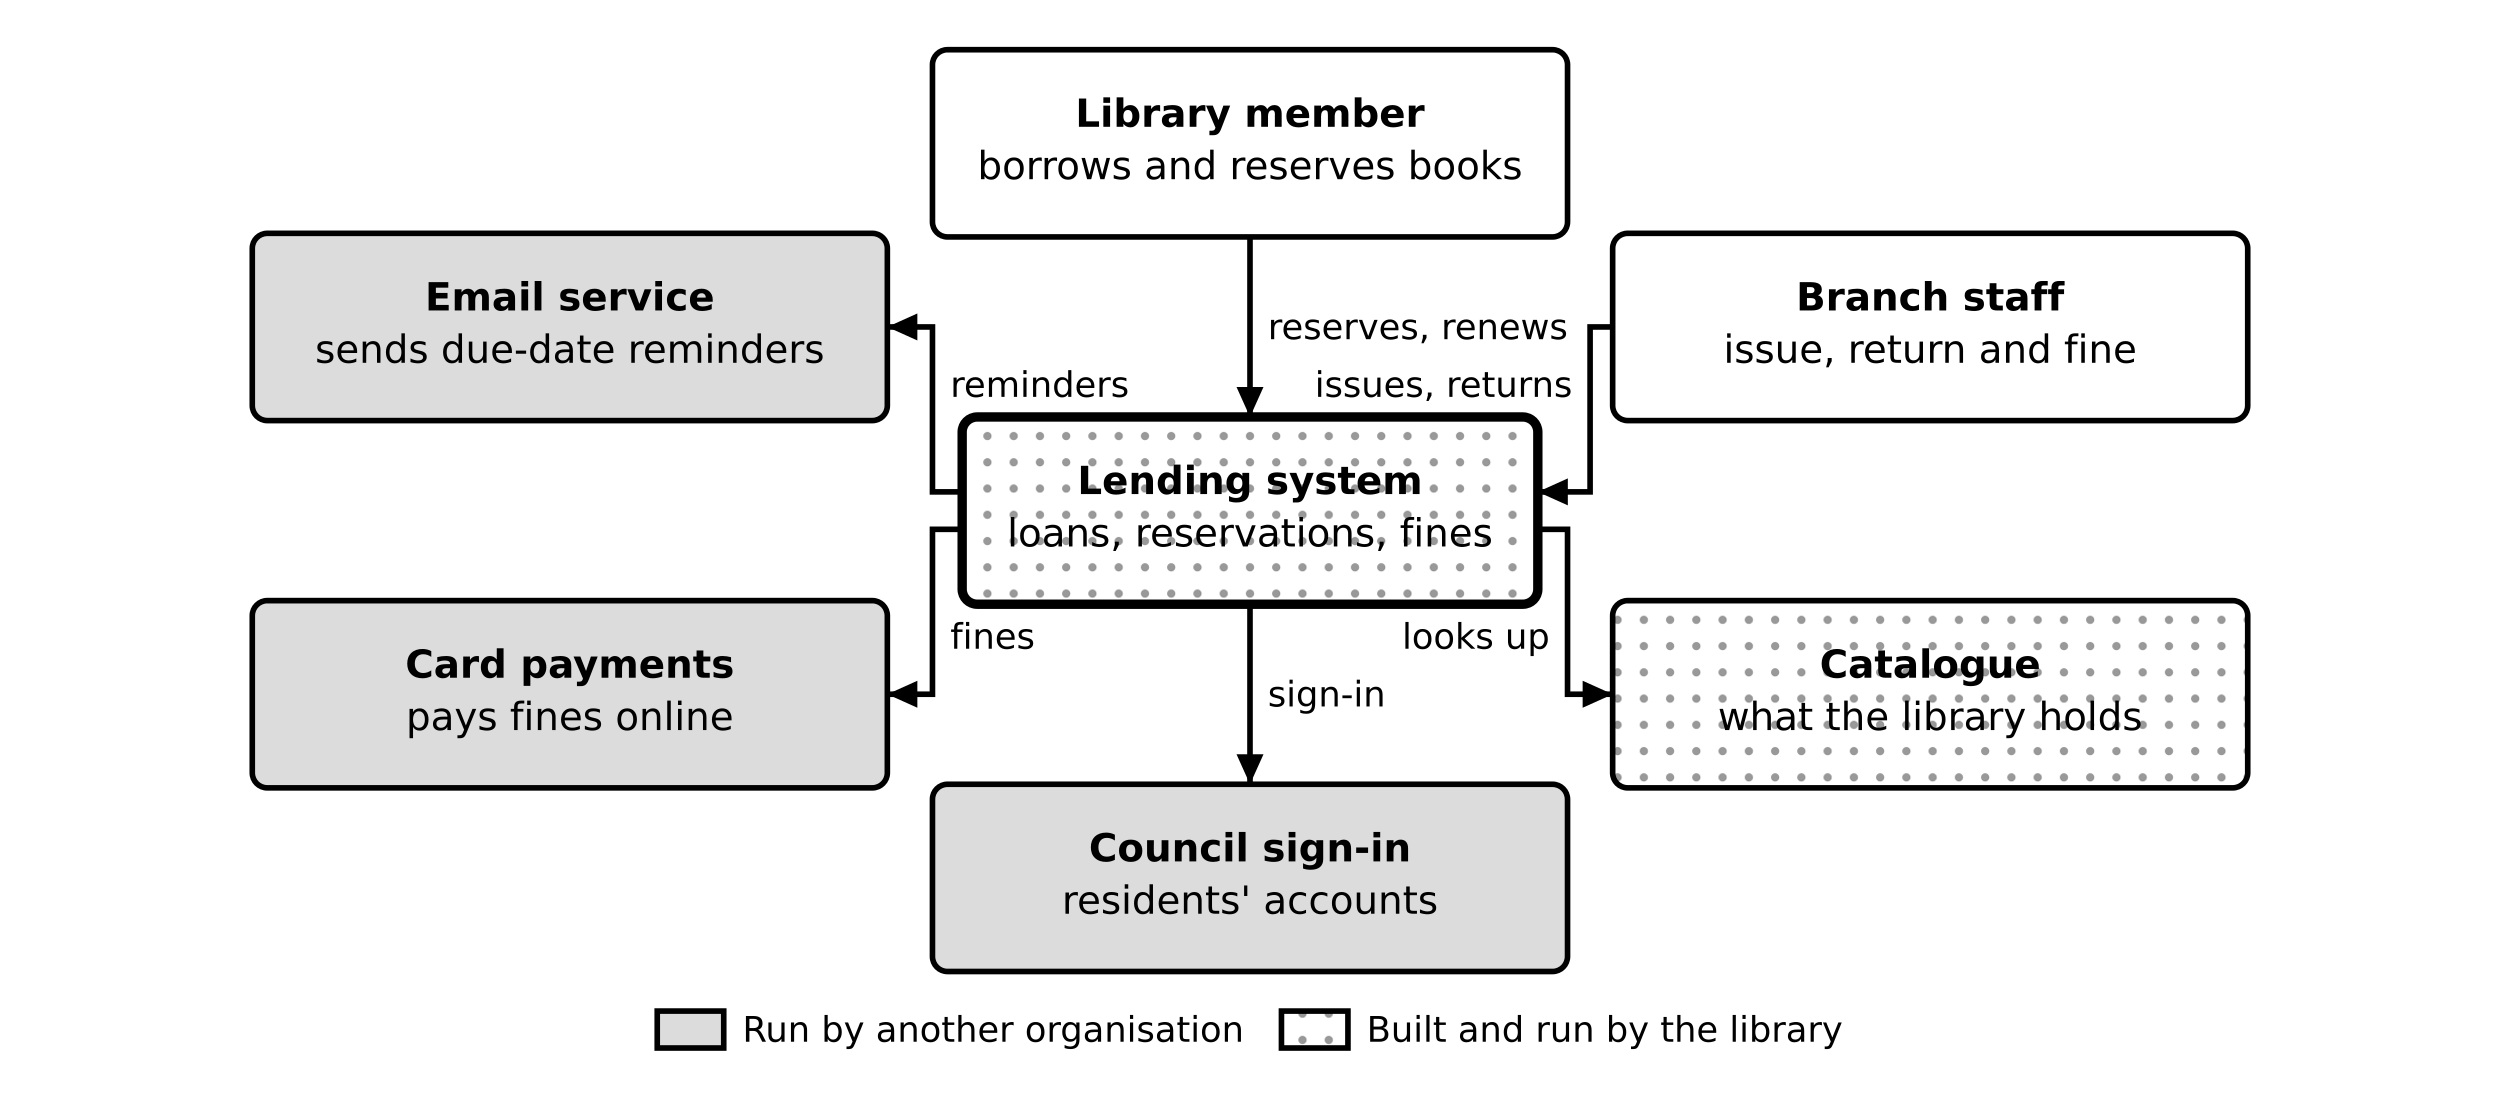
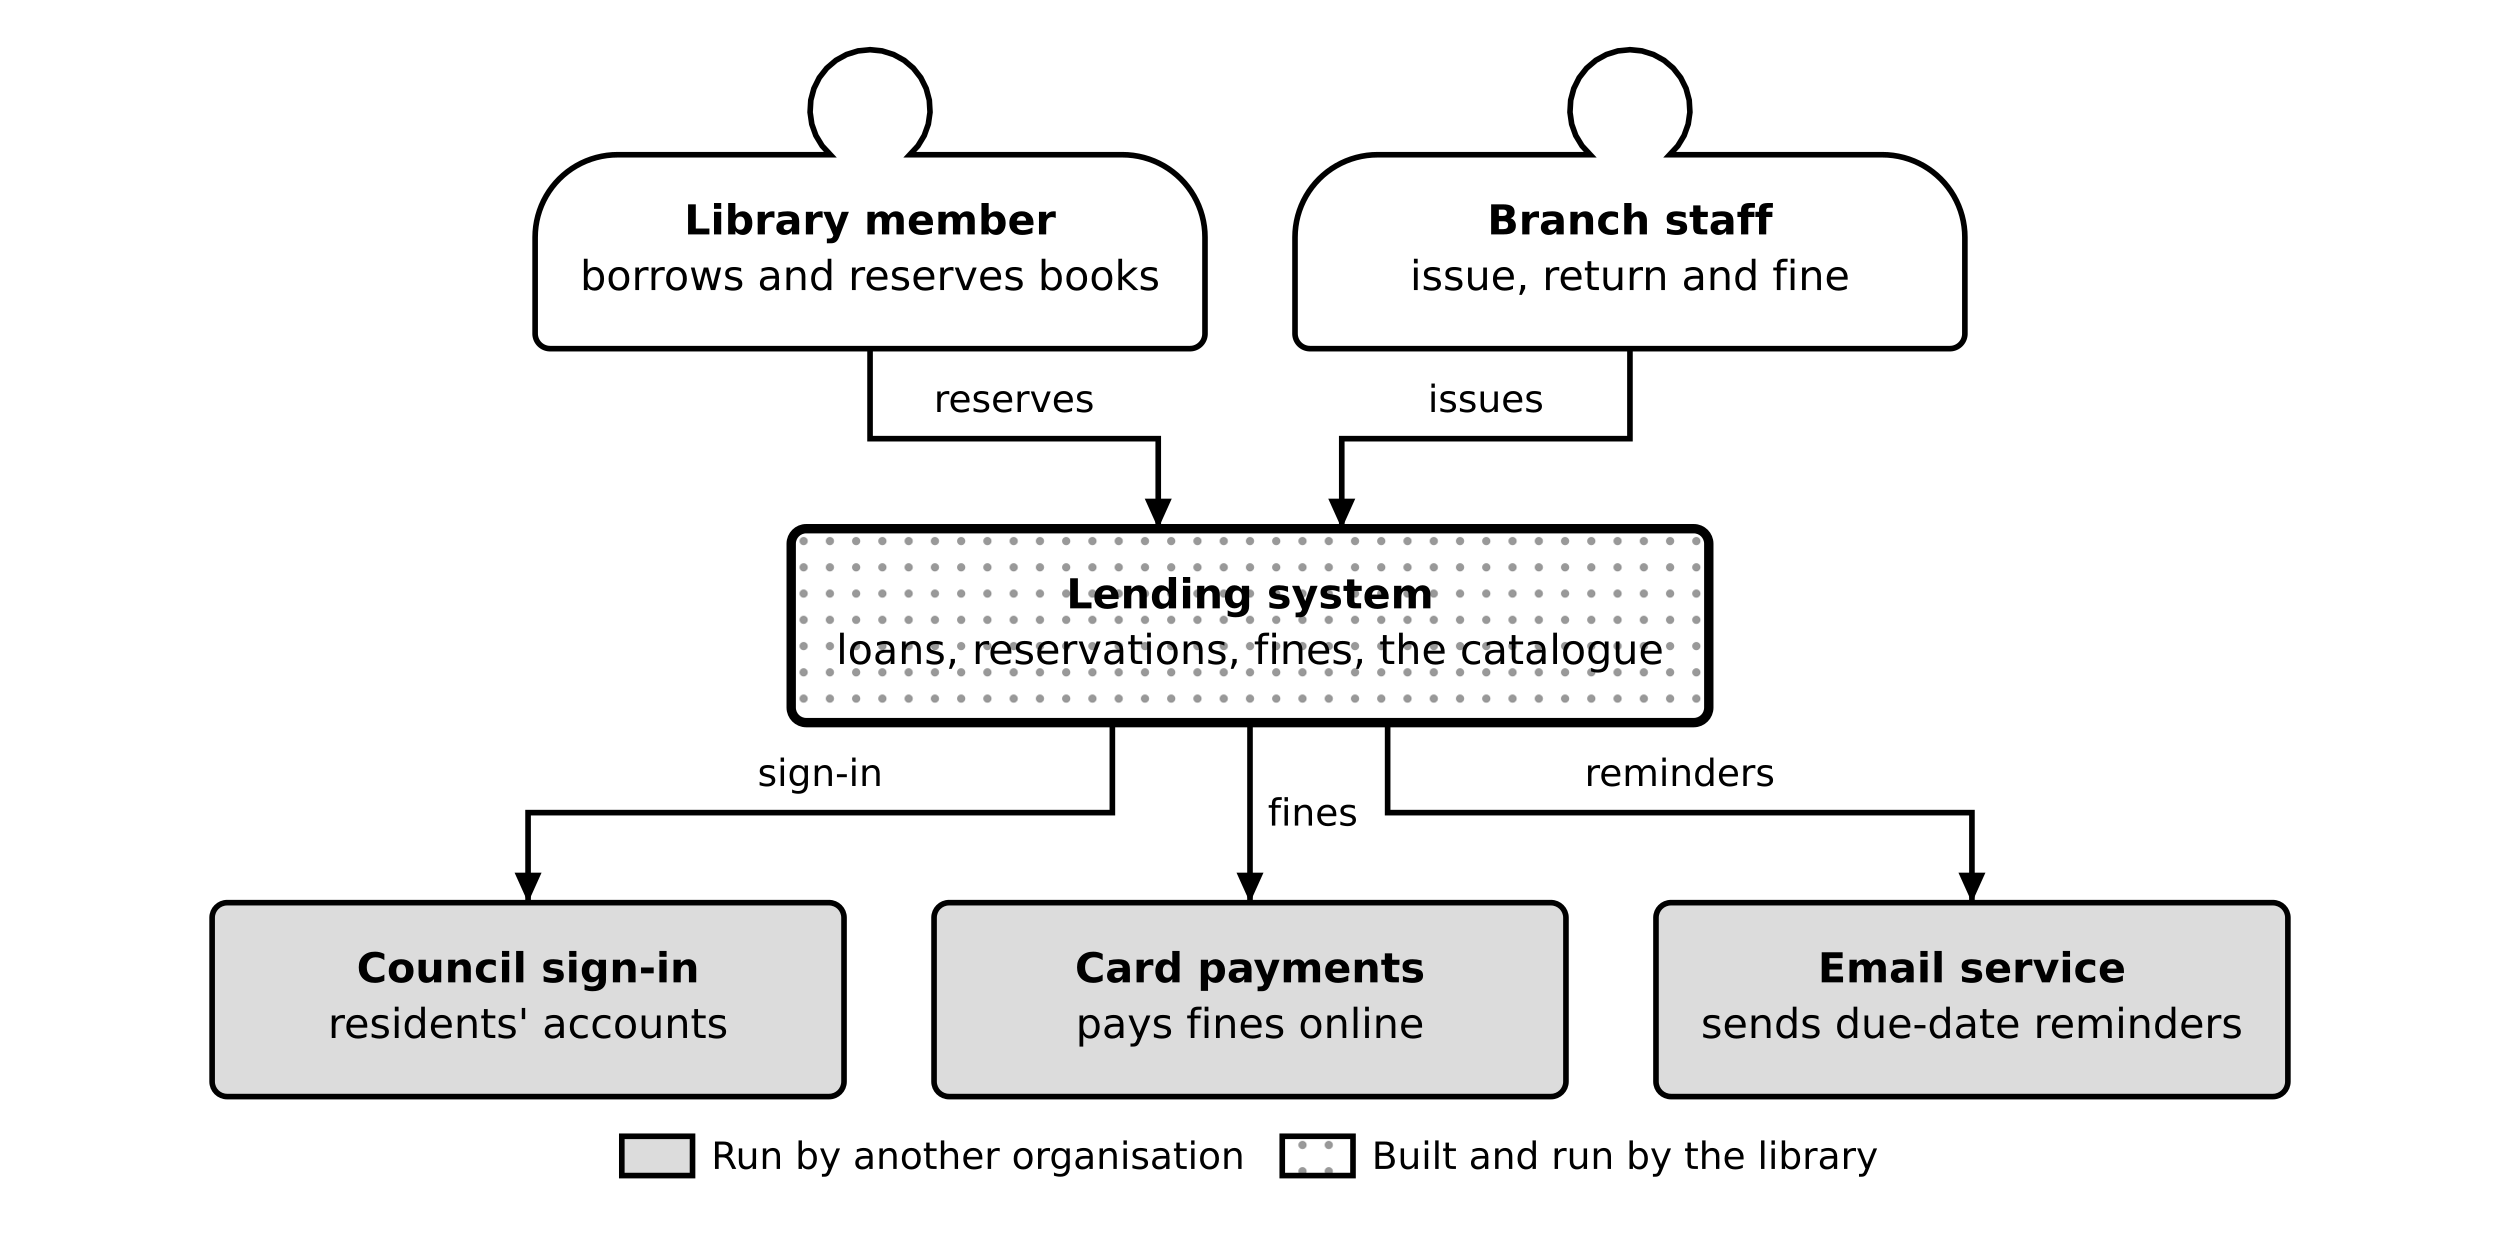
- <svg xmlns="http://www.w3.org/2000/svg" viewBox="-1.25 -1.25 666.5 298.196" role="img" aria-labelledby="dsd75cc699aa-title dsd75cc699aa-desc">
+ <svg xmlns="http://www.w3.org/2000/svg" viewBox="-1.25 -1.25 666.5 332.241" role="img" aria-labelledby="dsef41a66865-title dsef41a66865-desc">
  <defs>
-     <pattern id="dsd75cc699aa-dots" width="7" height="7" patternUnits="userSpaceOnUse">
+     <pattern id="dsef41a66865-dots" width="7" height="7" patternUnits="userSpaceOnUse">
      <circle cx="3" cy="3" r="1.1" fill="currentColor" fill-opacity="0.4" />
    </pattern>
  </defs>
-   <path d="M 332 61.918 L 332 109.918" fill="none" stroke="currentColor" stroke-width="1.5" />
-   <polygon points="332,109.918 328.4,101.918 335.6,101.918" fill="currentColor" stroke="none" />
-   <path d="M 428.683 85.918 L 422.669 85.918 L 422.669 129.885 L 408.736 129.885" fill="none" stroke="currentColor" stroke-width="1.5" />
-   <polygon points="408.736,129.885 416.736,126.285 416.736,133.485" fill="currentColor" stroke="none" />
-   <path d="M 408.736 139.869 L 416.655 139.869 L 416.655 183.836 L 428.683 183.836" fill="none" stroke="currentColor" stroke-width="1.5" />
-   <polygon points="428.683,183.836 420.683,187.436 420.683,180.236" fill="currentColor" stroke="none" />
-   <path d="M 332 159.836 L 332 207.836" fill="none" stroke="currentColor" stroke-width="1.5" />
-   <polygon points="332,207.836 328.4,199.836 335.6,199.836" fill="currentColor" stroke="none" />
-   <path d="M 255.264 139.869 L 247.345 139.869 L 247.345 183.836 L 235.317 183.836" fill="none" stroke="currentColor" stroke-width="1.5" />
-   <polygon points="235.317,183.836 243.317,180.236 243.317,187.436" fill="currentColor" stroke="none" />
-   <path d="M 255.264 129.885 L 247.345 129.885 L 247.345 85.918 L 235.317 85.918" fill="none" stroke="currentColor" stroke-width="1.5" />
-   <polygon points="235.317,85.918 243.317,82.318 243.317,89.518" fill="currentColor" stroke="none" />
-   <rect x="428.683" y="158.877" width="169.31" height="49.918" rx="4" fill="url(#dsd75cc699aa-dots)" stroke="currentColor" stroke-width="1.5" />
-   <text x="513.338" y="179.436" font-family="'DejaVu Sans', sans-serif" font-size="10.34" fill="currentColor" text-anchor="middle">
-     <tspan font-weight="bold">Catalogue</tspan>
-   </text>
-   <text x="513.338" y="193.395" font-family="'DejaVu Sans', sans-serif" font-size="10.34" fill="currentColor" text-anchor="middle">
-     <tspan>what the library holds</tspan>
-   </text>
-   <rect x="247.345" y="207.836" width="169.31" height="49.918" rx="4" fill="currentColor" fill-opacity="0.14" stroke="currentColor" stroke-width="1.5" />
-   <text x="332" y="228.395" font-family="'DejaVu Sans', sans-serif" font-size="10.34" fill="currentColor" text-anchor="middle">
+   <path d="M 230.707 91.7 L 230.707 115.7 L 307.537 115.7 L 307.537 139.7" fill="none" stroke="currentColor" stroke-width="1.5" />
+   <polygon points="307.537,139.7 303.937,131.7 311.137,131.7" fill="currentColor" stroke="none" />
+   <path d="M 433.293 91.7 L 433.293 115.7 L 356.463 115.7 L 356.463 139.7" fill="none" stroke="currentColor" stroke-width="1.5" />
+   <polygon points="356.463,139.7 352.863,131.7 360.063,131.7" fill="currentColor" stroke="none" />
+   <path d="M 295.306 191.4 L 295.306 215.4 L 139.534 215.4 L 139.534 239.4" fill="none" stroke="currentColor" stroke-width="1.5" />
+   <polygon points="139.534,239.4 135.934,231.4 143.134,231.4" fill="currentColor" stroke="none" />
+   <path d="M 332 191.4 L 332 239.4" fill="none" stroke="currentColor" stroke-width="1.5" />
+   <polygon points="332,239.4 328.4,231.4 335.6,231.4" fill="currentColor" stroke="none" />
+   <path d="M 368.694 191.4 L 368.694 215.4 L 524.466 215.4 L 524.466 239.4" fill="none" stroke="currentColor" stroke-width="1.5" />
+   <polygon points="524.466,239.4 520.866,231.4 528.066,231.4" fill="currentColor" stroke="none" />
+   <rect x="55.301" y="239.4" width="168.466" height="51.7" rx="4" fill="currentColor" fill-opacity="0.14" stroke="currentColor" stroke-width="1.5" />
+   <text x="139.534" y="260.633" font-family="'DejaVu Sans', sans-serif" font-size="11" fill="currentColor" text-anchor="middle">
    <tspan font-weight="bold">Council sign-in</tspan>
  </text>
-   <text x="332" y="242.354" font-family="'DejaVu Sans', sans-serif" font-size="10.34" fill="currentColor" text-anchor="middle">
+   <text x="139.534" y="275.483" font-family="'DejaVu Sans', sans-serif" font-size="11" fill="currentColor" text-anchor="middle">
    <tspan>residents' accounts</tspan>
  </text>
-   <rect x="255.264" y="109.918" width="153.472" height="49.918" rx="4" fill="url(#dsd75cc699aa-dots)" stroke="currentColor" stroke-width="2.5" />
-   <text x="332" y="130.477" font-family="'DejaVu Sans', sans-serif" font-size="10.34" fill="currentColor" text-anchor="middle">
+   <rect x="209.686" y="139.7" width="244.628" height="51.7" rx="4" fill="url(#dsef41a66865-dots)" stroke="currentColor" stroke-width="2.5" />
+   <text x="332" y="160.933" font-family="'DejaVu Sans', sans-serif" font-size="11" fill="currentColor" text-anchor="middle">
    <tspan font-weight="bold">Lending system</tspan>
  </text>
-   <text x="332" y="144.436" font-family="'DejaVu Sans', sans-serif" font-size="10.34" fill="currentColor" text-anchor="middle">
-     <tspan>loans, reservations, fines</tspan>
+   <text x="332" y="175.783" font-family="'DejaVu Sans', sans-serif" font-size="11" fill="currentColor" text-anchor="middle">
+     <tspan>loans, reservations, fines, the catalogue</tspan>
  </text>
-   <rect x="66.007" y="60.959" width="169.31" height="49.918" rx="4" fill="currentColor" fill-opacity="0.14" stroke="currentColor" stroke-width="1.5" />
-   <text x="150.662" y="81.518" font-family="'DejaVu Sans', sans-serif" font-size="10.34" fill="currentColor" text-anchor="middle">
+   <rect x="440.233" y="239.4" width="168.466" height="51.7" rx="4" fill="currentColor" fill-opacity="0.14" stroke="currentColor" stroke-width="1.5" />
+   <text x="524.466" y="260.633" font-family="'DejaVu Sans', sans-serif" font-size="11" fill="currentColor" text-anchor="middle">
    <tspan font-weight="bold">Email service</tspan>
  </text>
-   <text x="150.662" y="95.477" font-family="'DejaVu Sans', sans-serif" font-size="10.34" fill="currentColor" text-anchor="middle">
+   <text x="524.466" y="275.483" font-family="'DejaVu Sans', sans-serif" font-size="11" fill="currentColor" text-anchor="middle">
    <tspan>sends due-date reminders</tspan>
  </text>
-   <rect x="247.345" y="12" width="169.31" height="49.918" rx="4" fill="none" stroke="currentColor" stroke-width="1.5" />
-   <text x="332" y="32.559" font-family="'DejaVu Sans', sans-serif" font-size="10.34" fill="currentColor" text-anchor="middle">
+   <polygon points="241.29,40 298,40 299.439,40.047 300.872,40.188 302.292,40.423 303.694,40.75 305.072,41.168 306.419,41.675 307.73,42.269 309,42.947 310.223,43.708 311.393,44.546 312.506,45.46 313.556,46.444 314.54,47.494 315.454,48.607 316.292,49.777 317.053,51 317.731,52.27 318.325,53.581 318.832,54.928 319.25,56.306 319.577,57.708 319.812,59.128 319.953,60.561 320,62 320,87.7 319.991,87.962 319.966,88.222 319.923,88.48 319.864,88.735 319.788,88.986 319.696,89.231 319.587,89.469 319.464,89.7 319.326,89.922 319.173,90.135 319.007,90.337 318.828,90.528 318.637,90.707 318.435,90.873 318.222,91.026 318,91.164 317.769,91.287 317.531,91.396 317.286,91.488 317.035,91.564 316.78,91.623 316.522,91.666 316.262,91.691 316,91.7 145.415,91.7 145.153,91.691 144.892,91.666 144.634,91.623 144.379,91.564 144.129,91.488 143.884,91.396 143.645,91.287 143.415,91.164 143.192,91.026 142.98,90.873 142.777,90.707 142.586,90.528 142.407,90.337 142.241,90.135 142.089,89.922 141.95,89.7 141.827,89.469 141.719,89.231 141.627,88.986 141.551,88.735 141.491,88.48 141.449,88.222 141.423,87.962 141.415,87.7 141.415,62 141.462,60.561 141.603,59.128 141.837,57.708 142.164,56.306 142.582,54.928 143.089,53.581 143.683,52.27 144.362,51 145.122,49.777 145.961,48.607 146.874,47.494 147.858,46.444 148.909,45.46 150.022,44.546 151.192,43.708 152.415,42.947 153.684,42.269 154.996,41.675 156.343,41.168 157.721,40.75 159.123,40.423 160.543,40.188 161.976,40.047 163.415,40 220.124,40 220.124,40 217.936,37.638 216.265,34.886 215.179,31.855 214.721,28.668 214.911,25.454 215.741,22.343 217.176,19.461 219.16,16.925 221.611,14.837 224.43,13.283 227.504,12.324 230.707,12 233.911,12.324 236.984,13.283 239.804,14.837 242.255,16.925 244.238,19.461 245.674,22.343 246.503,25.454 246.693,28.668 246.236,31.855 245.15,34.886 243.479,37.638 241.29,40" fill="none" stroke="currentColor" stroke-width="1.5" />
+   <text x="230.707" y="61.233" font-family="'DejaVu Sans', sans-serif" font-size="11" fill="currentColor" text-anchor="middle">
    <tspan font-weight="bold">Library member</tspan>
  </text>
-   <text x="332" y="46.518" font-family="'DejaVu Sans', sans-serif" font-size="10.34" fill="currentColor" text-anchor="middle">
+   <text x="230.707" y="76.083" font-family="'DejaVu Sans', sans-serif" font-size="11" fill="currentColor" text-anchor="middle">
    <tspan>borrows and reserves books</tspan>
  </text>
-   <rect x="66.007" y="158.877" width="169.31" height="49.918" rx="4" fill="currentColor" fill-opacity="0.14" stroke="currentColor" stroke-width="1.5" />
-   <text x="150.662" y="179.436" font-family="'DejaVu Sans', sans-serif" font-size="10.34" fill="currentColor" text-anchor="middle">
+   <rect x="247.767" y="239.4" width="168.466" height="51.7" rx="4" fill="currentColor" fill-opacity="0.14" stroke="currentColor" stroke-width="1.5" />
+   <text x="332" y="260.633" font-family="'DejaVu Sans', sans-serif" font-size="11" fill="currentColor" text-anchor="middle">
    <tspan font-weight="bold">Card payments</tspan>
  </text>
-   <text x="150.662" y="193.395" font-family="'DejaVu Sans', sans-serif" font-size="10.34" fill="currentColor" text-anchor="middle">
+   <text x="332" y="275.483" font-family="'DejaVu Sans', sans-serif" font-size="11" fill="currentColor" text-anchor="middle">
    <tspan>pays fines online</tspan>
  </text>
-   <rect x="428.683" y="60.959" width="169.31" height="49.918" rx="4" fill="none" stroke="currentColor" stroke-width="1.5" />
-   <text x="513.338" y="81.518" font-family="'DejaVu Sans', sans-serif" font-size="10.34" fill="currentColor" text-anchor="middle">
+   <polygon points="443.876,40 500.585,40 502.024,40.047 503.457,40.188 504.877,40.423 506.279,40.75 507.657,41.168 509.004,41.675 510.316,42.269 511.585,42.947 512.808,43.708 513.978,44.546 515.091,45.46 516.142,46.444 517.126,47.494 518.039,48.607 518.878,49.777 519.638,51 520.317,52.27 520.911,53.581 521.418,54.928 521.836,56.306 522.163,57.708 522.397,59.128 522.538,60.561 522.585,62 522.585,87.7 522.577,87.962 522.551,88.222 522.509,88.48 522.449,88.735 522.373,88.986 522.281,89.231 522.173,89.469 522.05,89.7 521.911,89.922 521.759,90.135 521.593,90.337 521.414,90.528 521.223,90.707 521.02,90.873 520.808,91.026 520.585,91.164 520.355,91.287 520.116,91.396 519.871,91.488 519.621,91.564 519.366,91.623 519.108,91.666 518.847,91.691 518.585,91.7 348,91.7 347.738,91.691 347.478,91.666 347.22,91.623 346.965,91.564 346.714,91.488 346.469,91.396 346.231,91.287 346,91.164 345.778,91.026 345.565,90.873 345.363,90.707 345.172,90.528 344.993,90.337 344.827,90.135 344.674,89.922 344.536,89.7 344.413,89.469 344.304,89.231 344.212,88.986 344.136,88.735 344.077,88.48 344.034,88.222 344.009,87.962 344,87.7 344,62 344.047,60.561 344.188,59.128 344.423,57.708 344.75,56.306 345.168,54.928 345.675,53.581 346.269,52.27 346.947,51 347.708,49.777 348.546,48.607 349.46,47.494 350.444,46.444 351.494,45.46 352.607,44.546 353.777,43.708 355,42.947 356.27,42.269 357.581,41.675 358.928,41.168 360.306,40.75 361.708,40.423 363.128,40.188 364.561,40.047 366,40 422.71,40 422.71,40 420.521,37.638 418.85,34.886 417.764,31.855 417.307,28.668 417.497,25.454 418.326,22.343 419.762,19.461 421.745,16.925 424.196,14.837 427.016,13.283 430.089,12.324 433.293,12 436.496,12.324 439.57,13.283 442.389,14.837 444.84,16.925 446.824,19.461 448.259,22.343 449.089,25.454 449.279,28.668 448.821,31.855 447.735,34.886 446.064,37.638 443.876,40" fill="none" stroke="currentColor" stroke-width="1.5" />
+   <text x="433.293" y="61.233" font-family="'DejaVu Sans', sans-serif" font-size="11" fill="currentColor" text-anchor="middle">
    <tspan font-weight="bold">Branch staff</tspan>
  </text>
-   <text x="513.338" y="95.477" font-family="'DejaVu Sans', sans-serif" font-size="10.34" fill="currentColor" text-anchor="middle">
+   <text x="433.293" y="76.083" font-family="'DejaVu Sans', sans-serif" font-size="11" fill="currentColor" text-anchor="middle">
    <tspan>issue, return and fine</tspan>
  </text>
-   <text x="336.75" y="89.172" font-family="'DejaVu Sans', sans-serif" font-size="9.4" fill="currentColor">reserves, renews</text>
-   <text x="349.26" y="104.561" font-family="'DejaVu Sans', sans-serif" font-size="9.4" fill="currentColor">issues, returns</text>
-   <text x="372.538" y="171.702" font-family="'DejaVu Sans', sans-serif" font-size="9.4" fill="currentColor">looks up</text>
-   <text x="336.75" y="187.09" font-family="'DejaVu Sans', sans-serif" font-size="9.4" fill="currentColor">sign-in</text>
-   <text x="252.095" y="171.702" font-family="'DejaVu Sans', sans-serif" font-size="9.4" fill="currentColor">fines</text>
-   <text x="252.095" y="104.561" font-family="'DejaVu Sans', sans-serif" font-size="9.4" fill="currentColor">reminders</text>
-   <polygon points="173.97,268.301 191.697,268.301 191.697,278.149 173.97,278.149" fill="currentColor" fill-opacity="0.14" stroke="currentColor" stroke-width="1.5" />
-   <text x="196.697" y="276.479" font-family="'DejaVu Sans', sans-serif" font-size="9.4" fill="currentColor">Run by another organisation</text>
-   <polygon points="340.385,268.301 358.111,268.301 358.111,278.149 340.385,278.149" fill="url(#dsd75cc699aa-dots)" stroke="currentColor" stroke-width="1.5" />
-   <text x="363.111" y="276.479" font-family="'DejaVu Sans', sans-serif" font-size="9.4" fill="currentColor">Built and run by the library</text>
+   <text x="247.723" y="108.592" font-family="'DejaVu Sans', sans-serif" font-size="10" fill="currentColor">reserves</text>
+   <text x="379.429" y="108.592" font-family="'DejaVu Sans', sans-serif" font-size="10" fill="currentColor">issues</text>
+   <text x="200.72" y="208.292" font-family="'DejaVu Sans', sans-serif" font-size="10" fill="currentColor">sign-in</text>
+   <text x="336.75" y="218.862" font-family="'DejaVu Sans', sans-serif" font-size="10" fill="currentColor">fines</text>
+   <text x="421.219" y="208.292" font-family="'DejaVu Sans', sans-serif" font-size="10" fill="currentColor">reminders</text>
+   <polygon points="164.522,301.682 183.379,301.682 183.379,312.159 164.522,312.159" fill="currentColor" fill-opacity="0.14" stroke="currentColor" stroke-width="1.5" />
+   <text x="188.379" y="310.382" font-family="'DejaVu Sans', sans-serif" font-size="10" fill="currentColor">Run by another organisation</text>
+   <polygon points="340.601,301.682 359.459,301.682 359.459,312.159 340.601,312.159" fill="url(#dsef41a66865-dots)" stroke="currentColor" stroke-width="1.5" />
+   <text x="364.459" y="310.382" font-family="'DejaVu Sans', sans-serif" font-size="10" fill="currentColor">Built and run by the library</text>
</svg>
